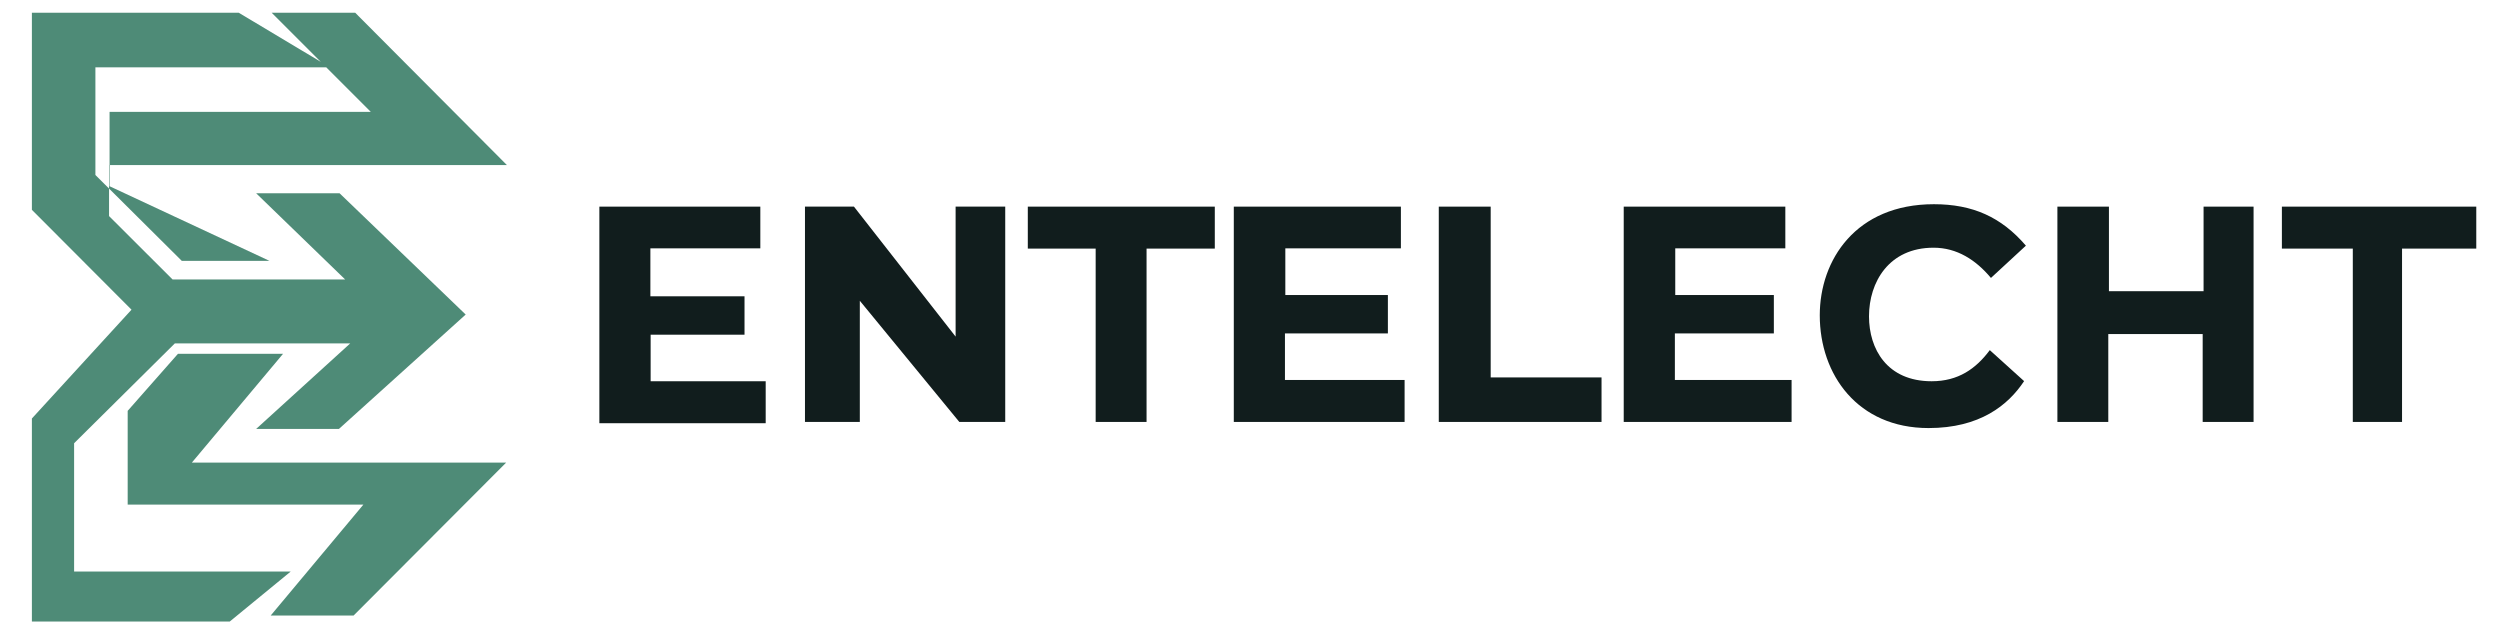
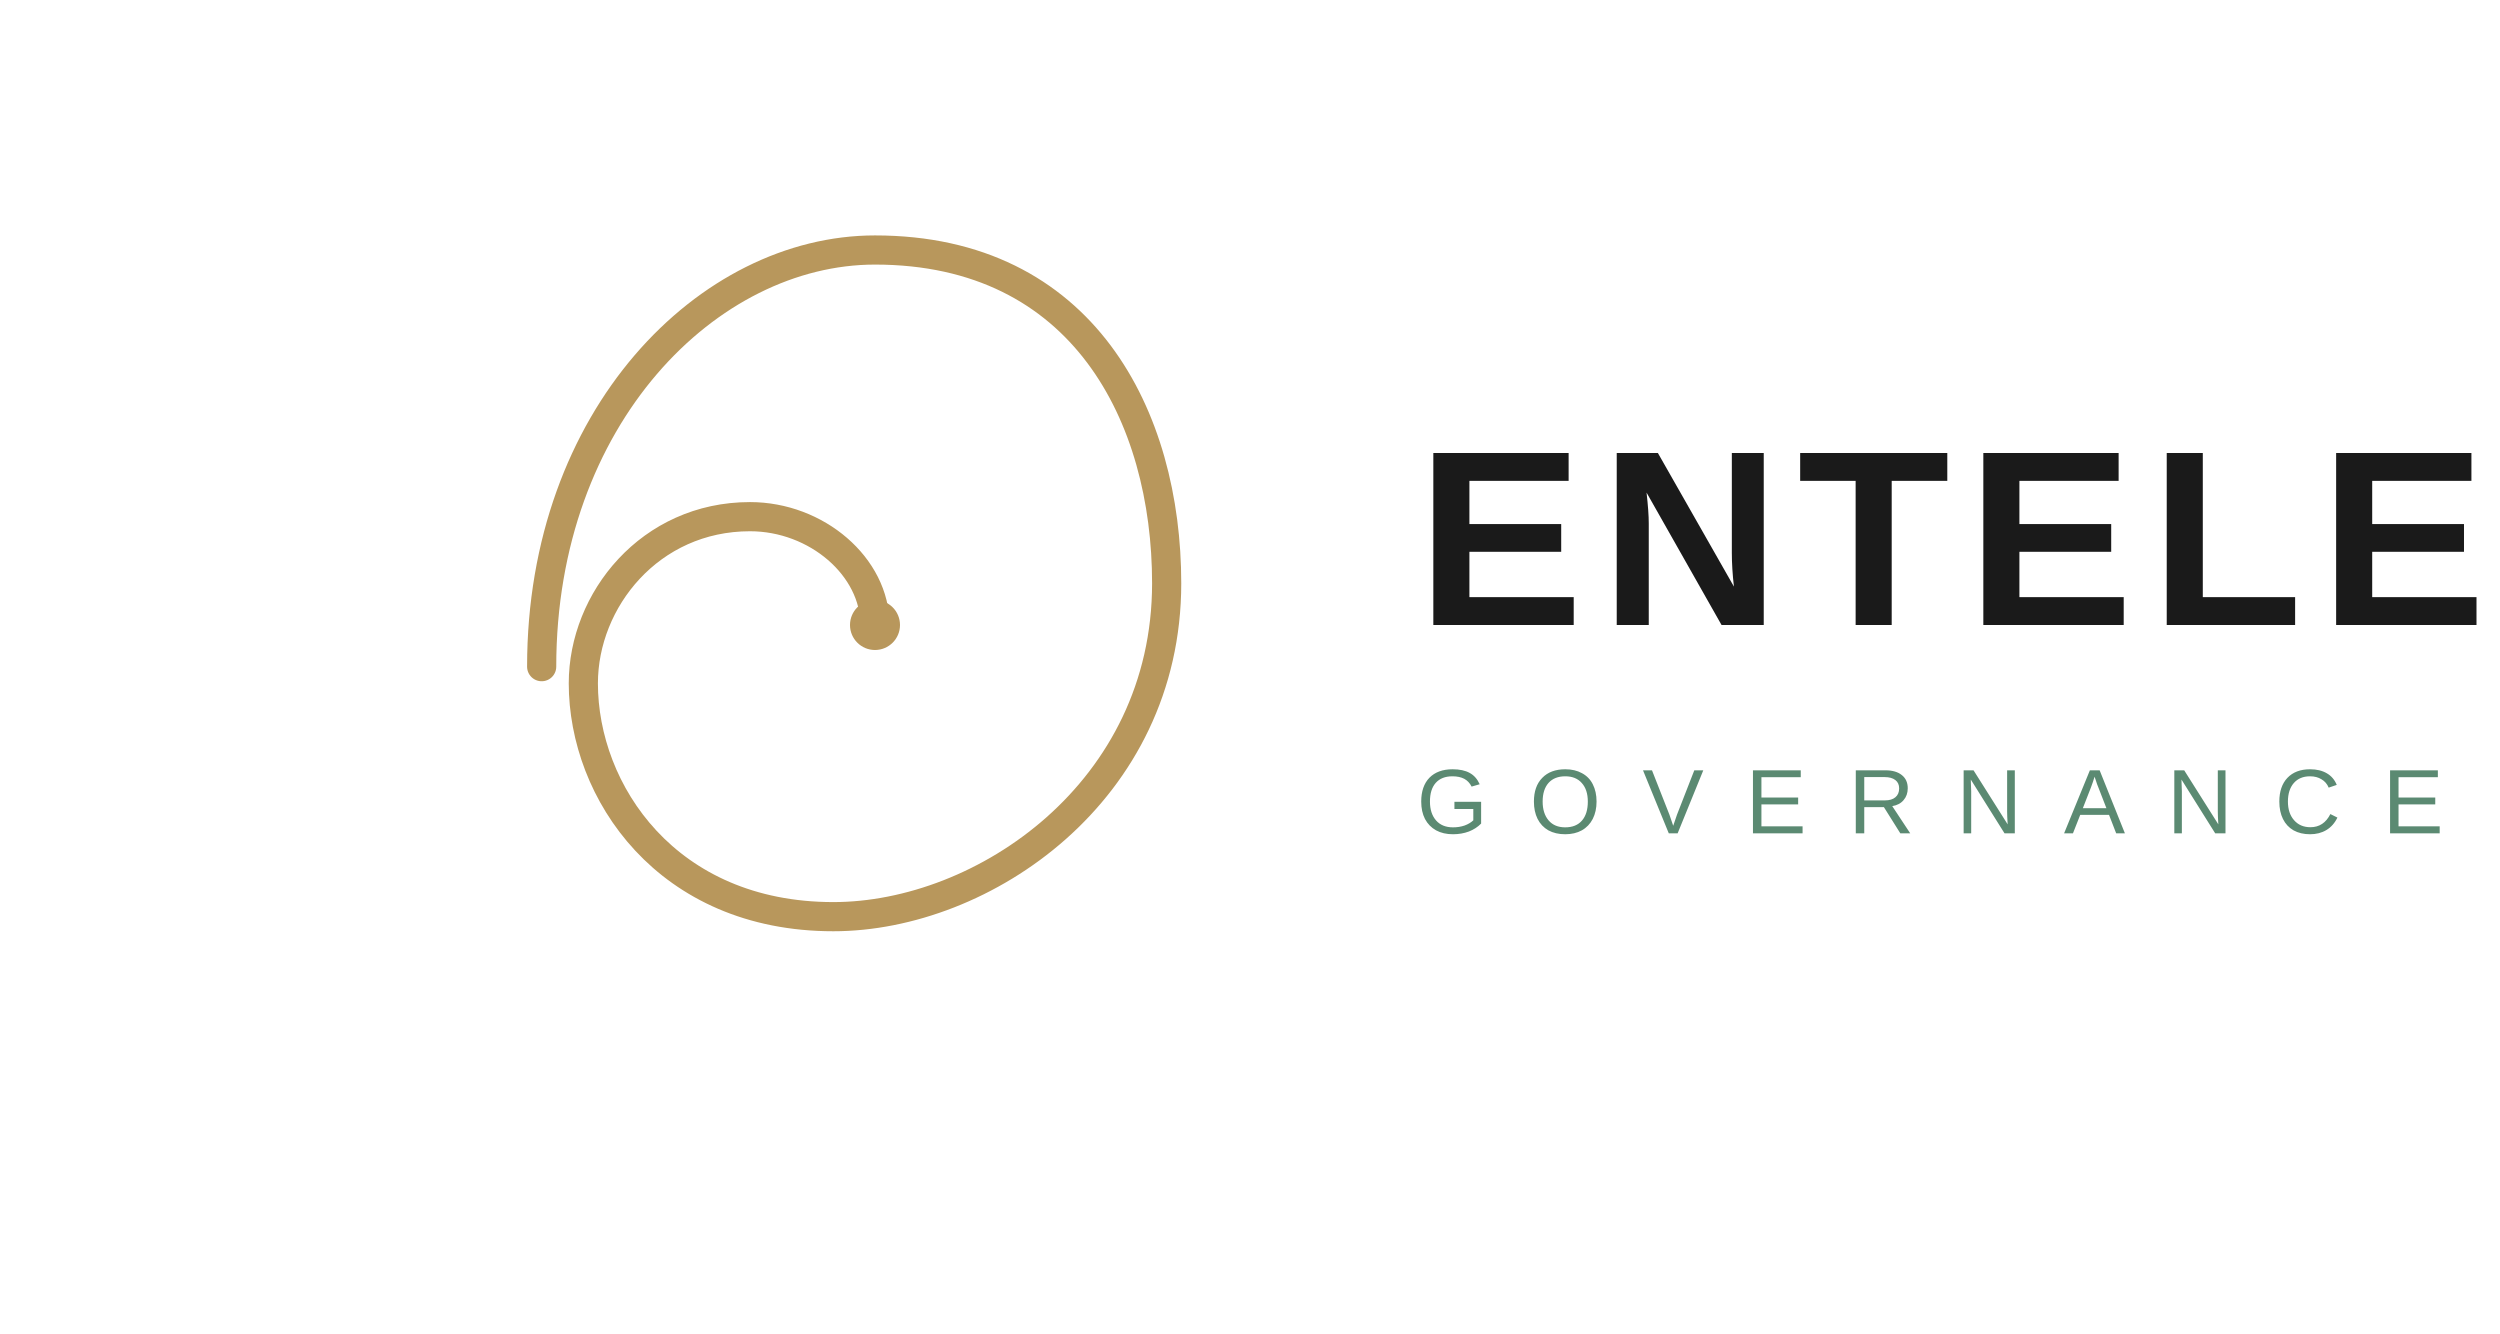
- <svg xmlns="http://www.w3.org/2000/svg" width="196" height="50" viewBox="0 0 196 50">
-   <path d="m27.85 1h-6.55l7.77 7.77h-20.48v5.83l12.53 5.85h-6.87l-6.77-6.73v-8.44h18.39l-7.15-4.28h-16.22v15.45l7.81 7.83-7.81 8.53v15.92h15.51l4.78-3.92h-16.98v-10.06l7.9-7.83h13.75l-7.38 6.71h6.49l9.94-8.97-9.89-9.51h-6.54l6.98 6.76h-13.53l-4.98-4.97v-4h31.19l-11.89-11.94z" fill="#4E8B77" />
-   <path d="m10.01 36.11v3.45h18.48l-7.27 8.7h6.5l11.96-11.99h-24.64l7.15-8.53h-8.24l-3.94 4.47v3.9z" fill="#4E8B77" />
-   <path d="m46.99 16.2v16.98h13.04v-3.29h-9.02v-3.65h7.36v-3.01h-7.38v-3.76h8.62v-3.27h-12.62z" fill="#111D1D" />
-   <path d="m63.11 16.2v16.88h4.3v-9.5l7.8 9.5h3.6v-16.88h-3.89v10.19l-7.97-10.19h-3.84z" fill="#111D1D" />
-   <path d="m80.58 16.2v3.29h5.32v13.59h3.99v-13.59h5.35v-3.29h-14.66z" fill="#111D1D" />
-   <path d="m96.73 16.2v16.88h13.39v-3.29h-9.38v-3.65h8.07v-3.01h-8.04v-3.66h9.06v-3.27h-13.1z" fill="#111D1D" />
-   <path d="m112.8 16.2v16.88h12.76v-3.49h-8.69v-13.39h-4.07z" fill="#111D1D" />
-   <path d="m127.3 16.2v16.88h13.16v-3.29h-9.15v-3.65h7.76v-3.01h-7.73v-3.66h8.63v-3.27h-12.67z" fill="#111D1D" />
-   <path d="m151.2 33.56c4.01 0 6.23-1.78 7.49-3.68l-2.69-2.43c-1.09 1.46-2.47 2.44-4.56 2.44-3.5 0-4.91-2.53-4.91-5.09 0-2.68 1.56-5.38 5.06-5.38 1.84 0 3.32 0.96 4.5 2.37l2.74-2.53c-1.93-2.25-4.18-3.25-7.21-3.25-6.12 0-8.95 4.37-8.95 8.71 0 4.65 2.97 8.84 8.53 8.84z" fill="#111D1D" />
-   <path d="m161.3 16.2v16.88h3.99v-6.89h7.4v6.89h3.99v-16.88h-3.92v6.63h-7.42v-6.63h-4.04z" fill="#111D1D" />
-   <path d="m178.9 16.2v3.29h5.56v13.59h3.86v-13.59h5.82v-3.29h-15.24z" fill="#111D1D" />
+ <svg xmlns="http://www.w3.org/2000/svg" viewBox="0 0 300 160" fill="none">
+   <path d="M65,80 C65,50 85,30 105,30 C130,30 140,50 140,70 C140,95 118,110 100,110 C80,110 70,95 70,82 C70,72 78,62 90,62 C98,62 105,68 105,75" stroke="#B8975C" stroke-width="3.5" fill="none" stroke-linecap="round" />
+   <circle cx="105" cy="75" r="3" fill="#B8975C" />
+   <text x="170" y="75" font-family="Arial, sans-serif" font-size="30" font-weight="600" letter-spacing="2" fill="#1A1A1A">ENTELECHT</text>
+   <text x="170" y="100" font-family="Arial, sans-serif" font-size="11" letter-spacing="5" fill="#5B8A72">GOVERNANCE</text>
</svg>
